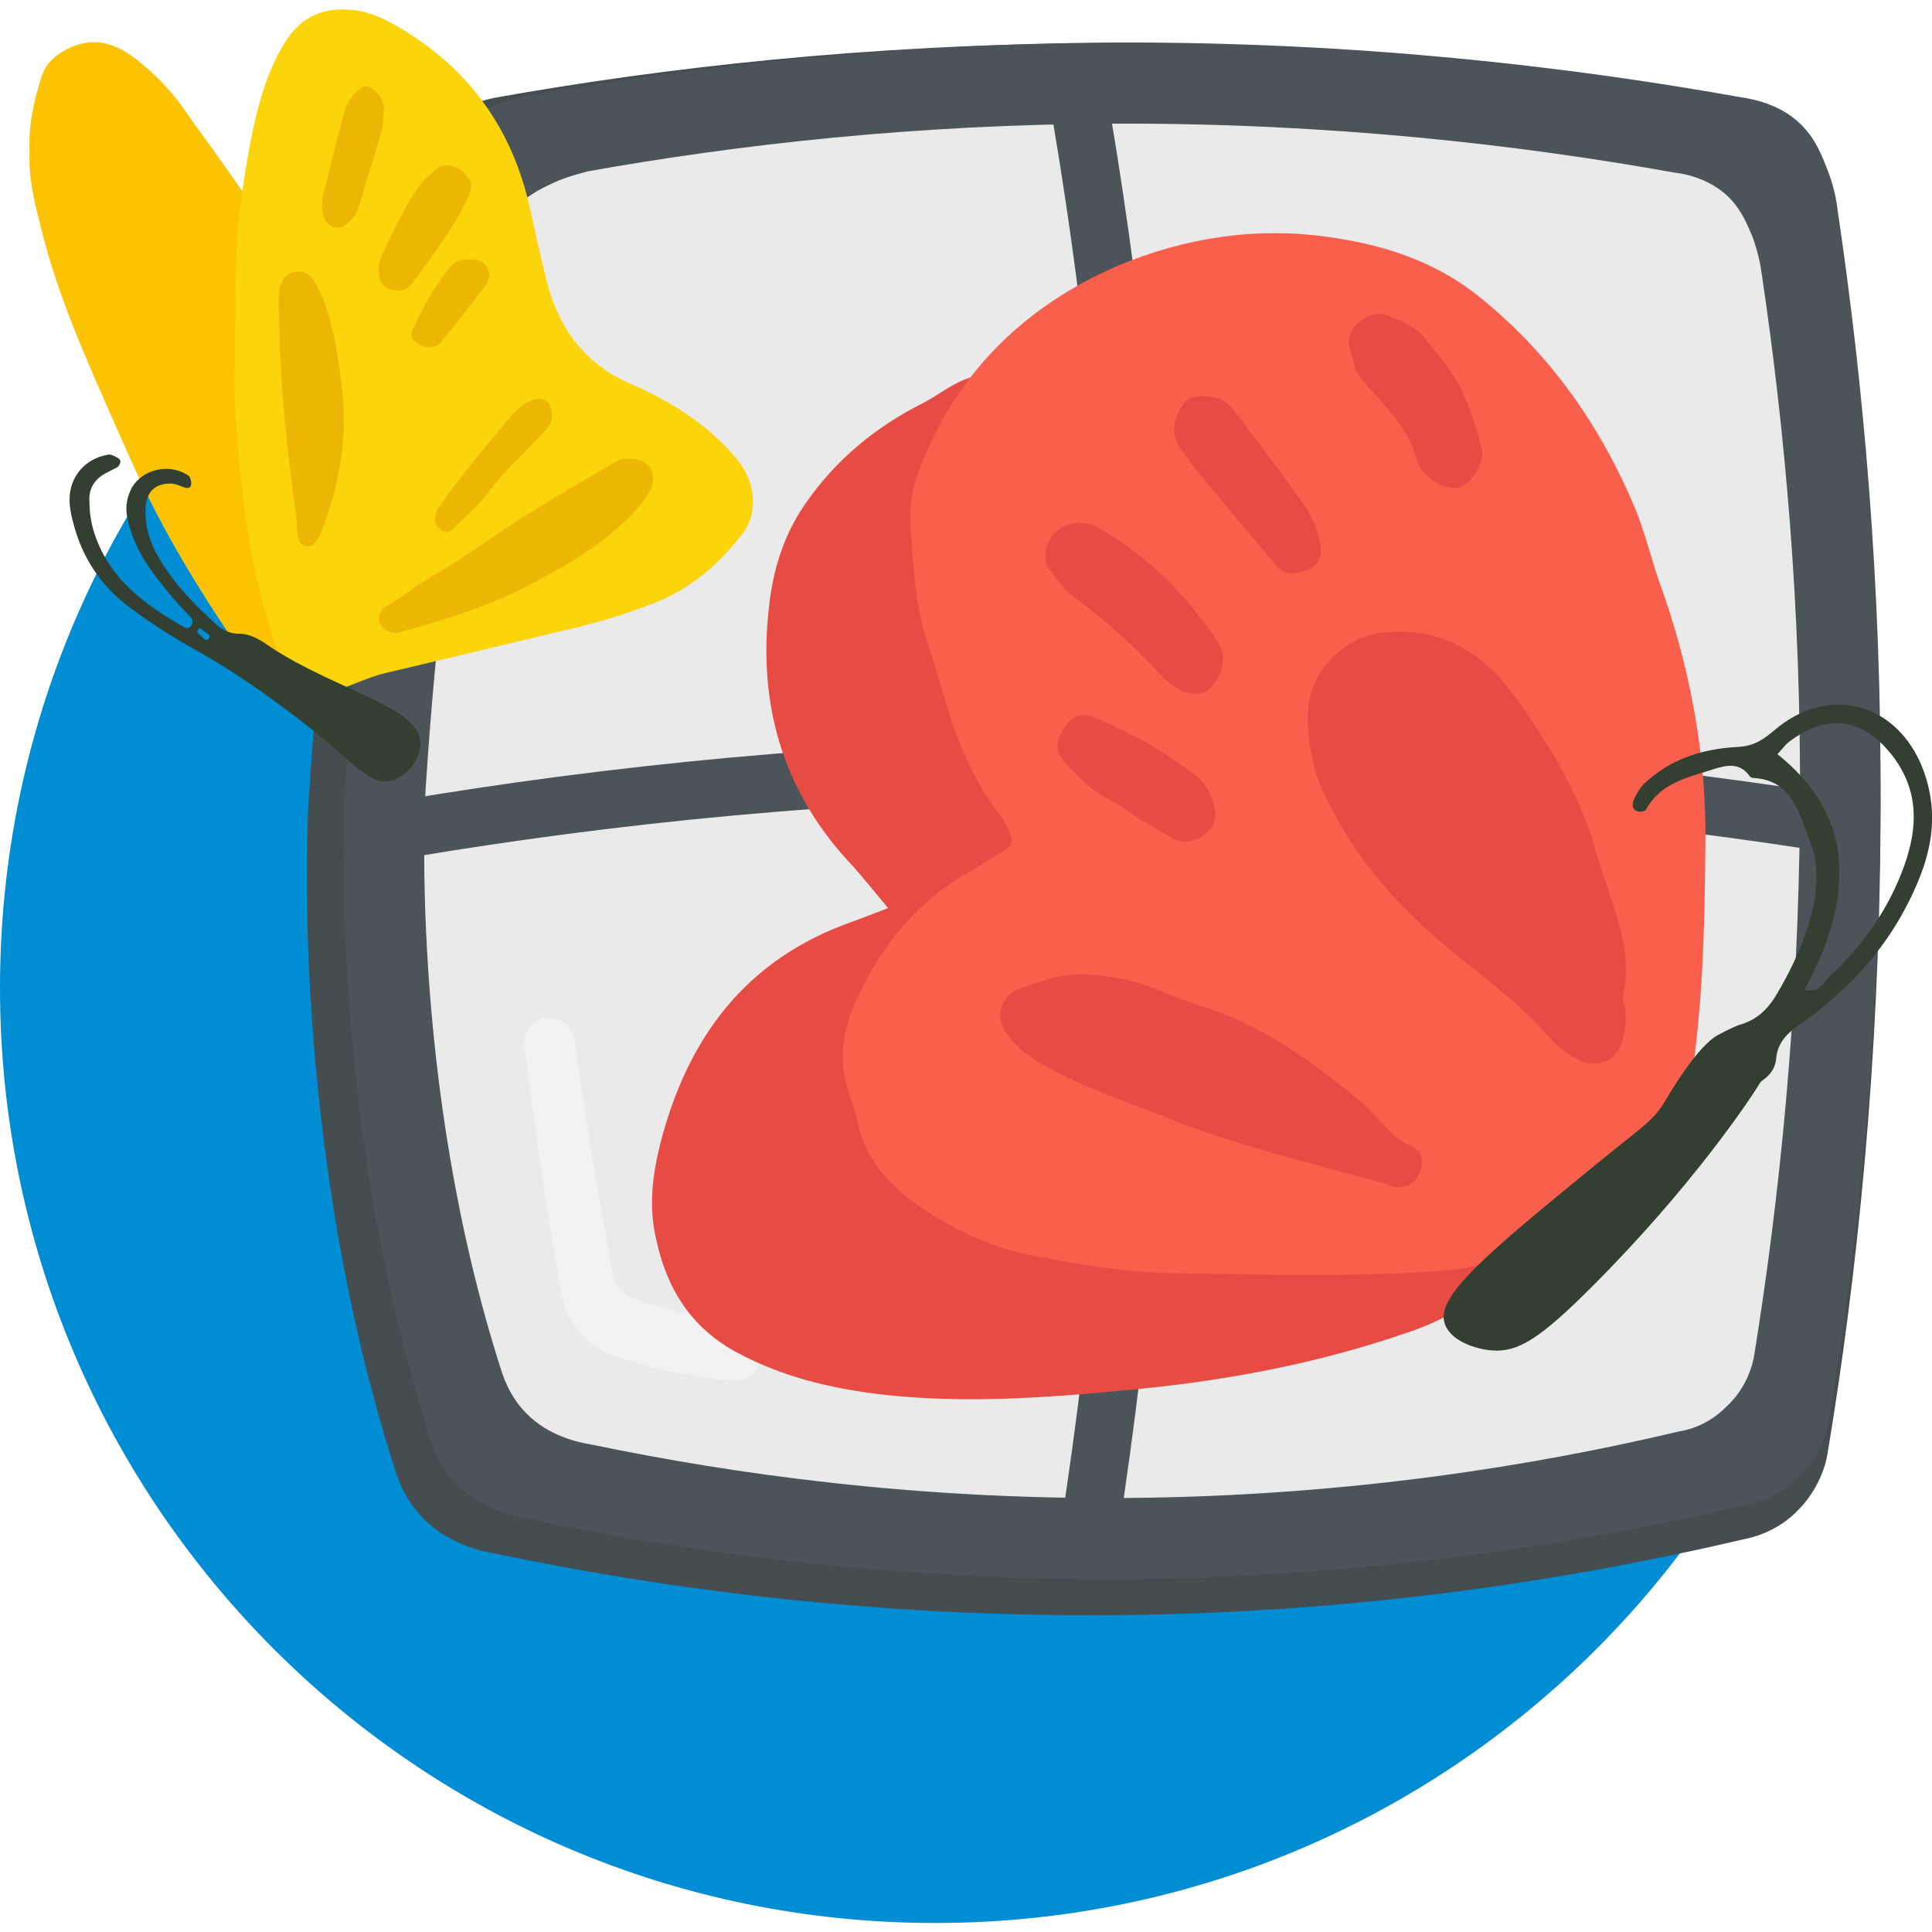
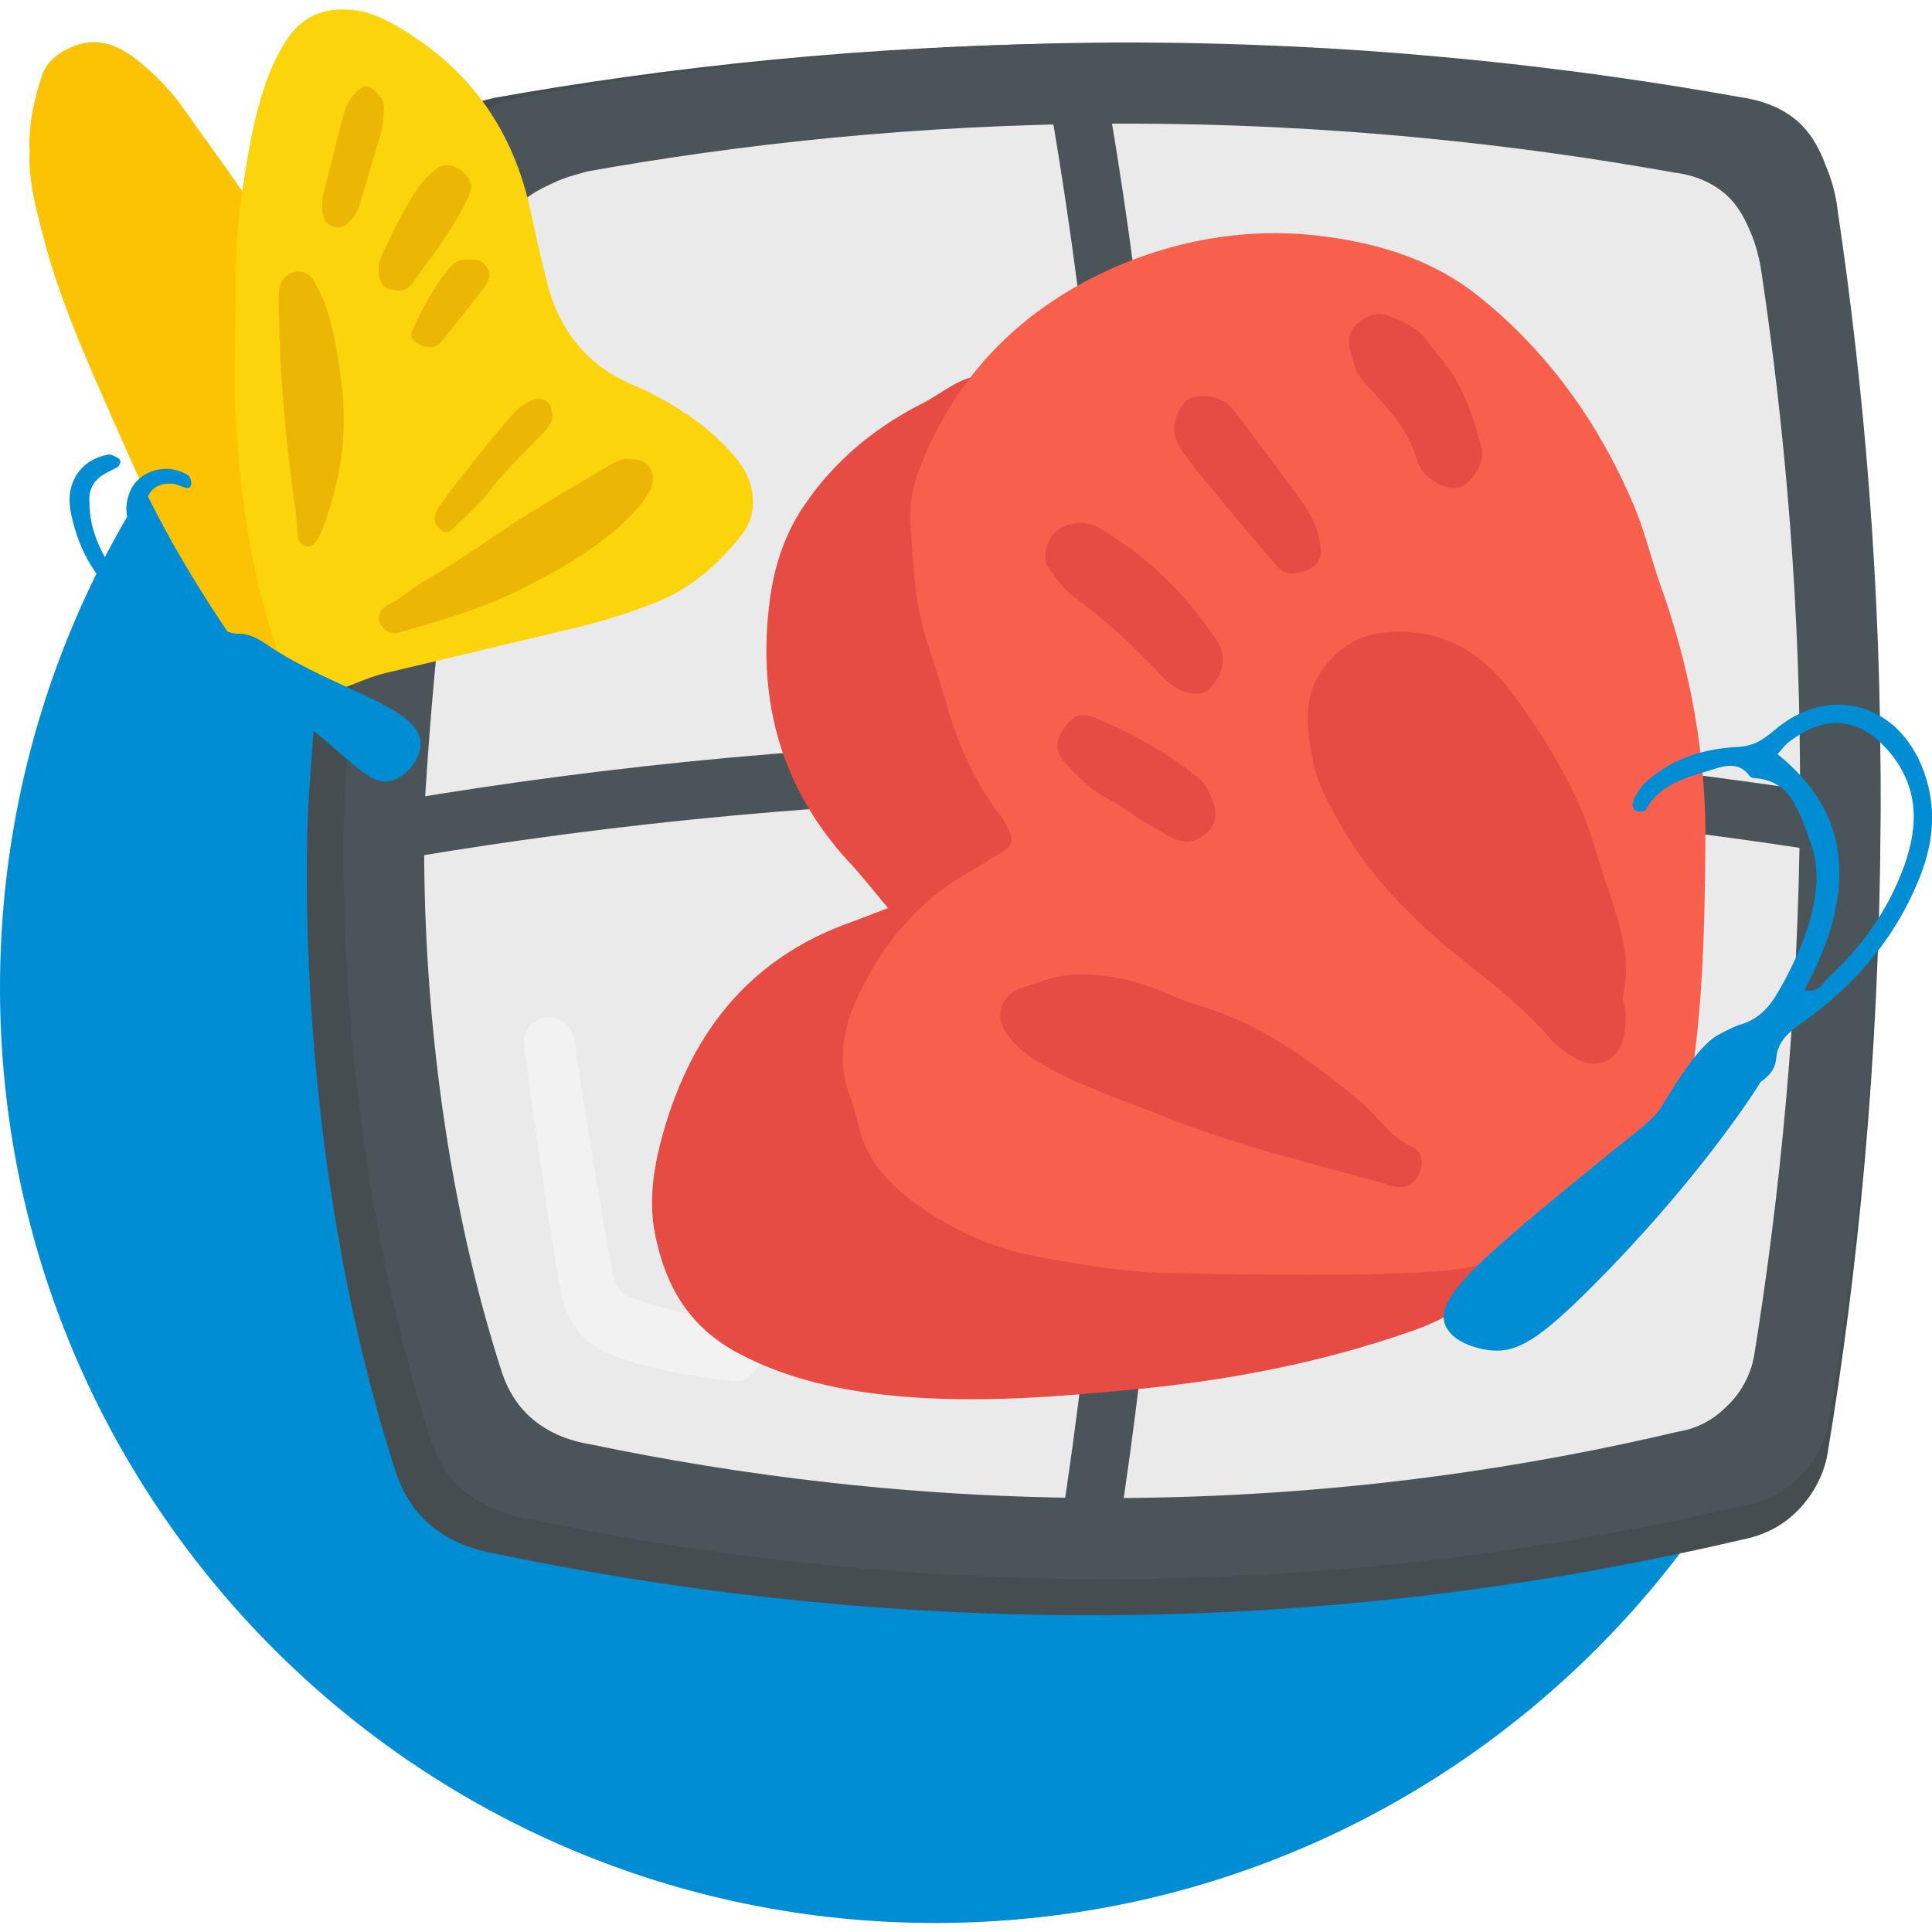
<svg xmlns="http://www.w3.org/2000/svg" id="Camada_1" x="0" y="0" version="1.1" viewBox="0 0 300 300" xml:space="preserve">
-   <style>.st4{fill:none;stroke:#4b5459;stroke-width:9;stroke-miterlimit:10}.st6{fill:#e74c44}.st8{fill:#333f31}</style>
+   <style>.st4{fill:none;stroke:#4b5459;stroke-width:9;stroke-miterlimit:10}.st6{fill:#e74c44}.st8{fill:#008dd3}</style>
  <circle cx="145.2" cy="153.4" r="145.2" fill="#008dd3" />
  <path fill="#454d51" d="M270.4 239.1c-25.6 6-58.7 11.4-97.5 11.7a451 451 0 01-95.7-9.5c-3.6-.6-8.5-2.1-12.1-6.2-.9-1-2.5-3.1-3.6-6.4-16.9-52.3-13.6-104-13.6-104 1.6-25 4.9-57.2 12.2-94.5.4-2.3 1.5-6.7 5-9.8 2.1-1.9 4.7-2.9 6.4-3.6 2.1-.8 3.9-1.3 5.2-1.6 26.3-4.7 57.9-8.3 93.8-8.5 38.2-.1 71.7 3.7 99.2 8.7 2.2.3 6.8 1.2 10.2 5 1.9 2.1 2.9 4.6 3.6 6.4 1.1 2.8 1.5 5.2 1.7 7 4 27 7 58.8 6.8 94.4-.2 36.9-3.6 69.7-8.2 97.4-.2 1.4-1.2 5.7-5 9.3-3.2 3.1-6.9 3.9-8.4 4.2z" />
  <path fill="#4b5459" d="M271 233.7c-25 5.9-57.4 11.1-95.3 11.5-37 .3-68.7-4.1-93.5-9.3-3.5-.6-8.3-2.1-11.8-6-.9-1-2.5-3-3.5-6.3-16.5-51.1-13.3-101.7-13.3-101.7 1.6-24.4 4.8-55.9 11.9-92.4.4-2.3 1.4-6.5 4.9-9.6 2.1-1.8 4.6-2.8 6.3-3.5 2-.8 3.8-1.3 5-1.5 25.7-4.6 56.6-8.1 91.7-8.3 37.3-.1 70.1 3.7 96.9 8.5 2.1.3 6.7 1.2 9.9 4.8 1.9 2.1 2.8 4.5 3.5 6.3 1.1 2.7 1.5 5.1 1.7 6.8 3.9 26.4 6.8 57.5 6.6 92.3-.2 36.1-3.5 68.1-8 95.2-.2 1.4-1.1 5.6-4.9 9.1-3.1 3.1-6.7 3.9-8.1 4.1z" />
  <path fill="#eaeaea" d="M260.6 222.3c-22.4 5.3-51.3 10-85.2 10.3-33.1.3-61.5-3.7-83.6-8.3-3.1-.5-7.4-1.8-10.6-5.4-.8-.9-2.2-2.7-3.2-5.6-14.8-45.7-11.9-90.9-11.9-90.9 1.4-21.8 4.3-50 10.7-82.6.3-2 1.3-5.8 4.4-8.6 1.9-1.6 4.1-2.5 5.6-3.2 1.8-.7 3.4-1.1 4.5-1.4 23-4.1 50.6-7.3 82-7.4 33.4-.1 62.7 3.3 86.7 7.6 1.9.2 6 1.1 8.9 4.3 1.7 1.9 2.5 4 3.2 5.6.9 2.4 1.3 4.6 1.5 6.1 3.5 23.6 6.1 51.4 5.9 82.5-.2 32.2-3.2 60.9-7.1 85.1-.2 1.2-1 5-4.4 8.1-2.9 2.9-6.1 3.6-7.4 3.8z" />
  <path d="M167 12.7c5.4 30.5 9.6 66.4 10.3 106.8.8 45.3-3 85.3-8.2 118.7" class="st4" />
  <path d="M57.2 129.7c30.5-5.4 66.4-9.6 106.8-10.3 45.3-.8 85.3 3 118.7 8.2" class="st4" />
  <path fill="#f2f2f2" d="M115 214.4c1.7-.4 3.1-2.1 3.2-4.2.2-2.5-1.4-4.8-3.5-5-8.7-1-14.1-2.7-17.1-3.9-1.2-.5-2.1-1.7-2.4-3.2-1.1-6.1-3.4-18.6-6-36.6-.3-2.1-2.1-3.6-4.2-3.5h-.2c-2.1.3-3.7 2.2-3.4 4.4 2.4 18.6 4.5 31.5 5.6 37.9.8 4.6 3.6 8.4 7.5 9.9 3.8 1.5 10 3.3 19.4 4.2.5.1.8 0 1.1 0" />
  <path d="M137.9 141c-2.3.9-3.9 1.5-5.5 2.1-16.6 5.8-25.7 18.1-29.9 34.6-1.2 4.8-1.8 9.7-.6 14.8 1.7 7.8 5.5 13.7 12.5 17.5 7.8 4.2 16.3 6 25.1 6.8 12.4 1.1 24.8.1 37.1-1.1 14.4-1.4 28.5-4.1 42.3-8.9 3.8-1.3 7.4-3 10.3-5.9 7.9-7.9 16.9-14.8 23.9-23.5 1.4-1.7 2.9-3.4 4.1-5.3 1.5-2.2 2.1-4.4-.6-6.5-2.2-1.6-2.4-4.5-2.5-6.8-.2-4.1-1.5-7.8-2.6-11.6-1.8-5.7-3.6-11.4-5.7-17.1-3.3-8.9-7.6-17.3-12-25.6-2.8-5.2-6-10.3-9.2-15.3-6-9.3-13.7-17.1-22.8-23.4-9.3-6.4-20-8.5-31.1-9.2-6.3-.4-12.3 1-18.5 1.7-3.3.4-5.9 2.7-8.7 4.2-7.4 3.7-13.7 8.8-18.5 15.8-3.4 4.9-5 10.4-5.6 16-1.7 14.8 2 28.1 12.2 39.3 1.9 2 3.7 4.3 6.3 7.4z" class="st6" />
  <path fill="#f8604d" d="M257.5 89.9c-1.2-3.6-2.1-7.2-3.5-10.7-5.4-13-13.3-24.3-24.4-33.2-6.9-5.5-14.8-8-23.3-9.2-11.3-1.6-22.4.1-32.8 4.5C159 47.6 148.4 58 142.7 73c-1.1 2.8-1.5 5.8-1.3 8.8.4 6.2.7 12.4 2.7 18.3 1.1 3.3 2.1 6.7 3.1 10 1.8 6 4.3 11.6 8.2 16.6.6.8 1 1.7 1.4 2.6.5 1 .4 1.9-.6 2.6-1.9 1.2-3.8 2.4-5.7 3.5-8.3 4.7-14 11.8-17.8 20.5-1.9 4.4-2.5 9.1-.9 13.8.5 1.4 1 2.8 1.3 4.3 1.5 7.2 6.5 11.5 12.4 15.1 4.5 2.7 9.4 4.8 14.5 5.8 7.3 1.4 14.7 2.7 22.2 2.8 13.6.2 27.2.6 40.8-.3 8.2-.5 15.5-3.3 21.6-9 1.5-1.4 2.8-2.8 4.3-4.2 2-1.9 3.9-3.8 6.8-4.3 2.8-.5 4.3-2.5 5.1-5 .7-2.1 1.3-4.3 1.7-6.5 1.9-12 2.2-24.2 2.3-36.4.3-14.3-2.3-28.4-7.3-42.1z" />
  <path d="M272.2 120.8c-.2 0-.5-.2-.6-.4-1.5-2-3.5-1.6-5.4-1-4 1.3-8.3 2.1-10.6 6.3-.1.3-.9.4-1.3.3-.9-.3-.9-1.1-.6-1.8.4-.9.9-1.8 1.6-2.5 4-3.8 9-5.4 14.3-5.7 2.6-.1 4-1 5.8-2.5 8.5-7.4 19.4-4.4 23.3 6.2 2 5.5 1.6 10.7-.4 16-3.7 9.6-10 17.1-18.3 23-2.2 1.5-4 3-4.2 5.7-.2 2.3-2.1 3.3-2.4 3.6-1.9 3.1-10.9 16.5-26.2 31.8-8.1 8.1-11.5 10.2-15.5 9.9-2.6-.2-6.6-1.5-7.4-4.3-1.3-4.2 6.9-11 23.3-24.4 7.8-6.4 9.1-6.9 11-10.1.9-1.5 5-8.5 8.2-10.2 1.6-.9 3.1-1.5 3.1-1.5 3-.8 4.7-2.6 6.1-5 1.9-3.2 3.5-6.6 4.7-10.2 1.6-5 1.9-9.7.3-13.5-1.8-5-3.1-9.4-8.8-9.7zm11.9 30.8c5.2-4.8 9.2-10.5 11.6-17.2 2.1-5.9 2.3-11.6-1.8-17-4.6-5.9-10.1-6.8-16.1-2.2-.6.4-1 1.1-1.8 1.9 5.6 4.5 9.4 10.2 9.6 17.6.2 6.8-2.2 13-5.4 19 2.3.6 2.9-1.2 3.9-2.1z" class="st8" />
  <path d="M247.8 132.2c-2-7.6-6.9-16.4-13-24.6-4.9-6.6-11.3-10.2-19.8-9.4-3.8.4-6.9 2.2-9.2 5.2-3.7 4.5-2.9 9.8-1.9 14.9.6 3.1 2.1 5.9 3.7 8.8 5.1 9.3 12.5 16.5 20.7 22.9 4.3 3.4 8.5 6.8 12.1 10.9 1.1 1.3 2.5 2.4 4 3.3 3.6 2.2 7.1.5 7.8-3.6.2-1.2.3-2.5.2-3.7 0-.7-.6-1.5-.4-2.2 1.7-7.3-1.5-13.6-4.2-22.5zm-86.4 20.3c-1.2.4-2.4.7-3.5 1.2-2.4 1.1-3.3 4-1.9 6.3 1.5 2.4 3.6 4 6.1 5.4 6.1 3.5 12.8 5.6 19.2 8.2 10.8 4.3 22.2 7 33.4 10.1.7.2 1.4.6 2.1.6 1.7.2 2.9-.6 3.6-2.1.7-1.4.5-3.4-.9-4-3.6-1.5-5.5-4.9-8.3-7.2-7.5-6.2-15.2-11.9-24.8-14.8-3.8-1.1-7.3-3.1-11.2-4-4.6-1-9.3-1.5-13.8.3zm1.1-64.8c1.1 1.4 2.2 3.4 3.9 4.7 5.2 3.8 9.9 8.1 14.2 12.8.5.5 1.1 1 1.7 1.4 2.1 1.4 4.3 1.5 5.5.4 1.9-1.9 2.7-4.7 1.6-6.8-.7-1.3-1.6-2.4-2.5-3.6-4.3-5.8-9.5-10.6-15.7-14.3-2-1.3-4.1-1.5-6.3-.4-1.7.7-3.1 3.5-2.4 5.8zm47.7-31.5c.3 2.1 1.9 3.4 3.2 4.9 2.8 3.1 5.6 6.3 6.7 10.6.1.2.2.5.3.7 1.1 2.1 4.2 3.8 6.2 3.3 1.8-.5 4-3.8 3.5-6-.9-3.4-1.9-6.7-3.5-9.8-1.3-2.6-3.4-4.8-5.2-7.2-1.4-1.9-3.5-2.7-5.6-3.6-1.8-.8-3.5-.1-4.9 1-1.4 1.2-1.8 2.9-1.1 4.8.1.3.2.8.4 1.3zm-6 25.3c-.2-.4-.9-2-1.9-3.4-3.3-4.6-6.7-9.1-10.1-13.6-.6-.8-1.2-1.6-2-2.1-1.9-1.2-5.3-1.2-6.2 0-1.6 2.1-2.4 4.4-.9 6.9.8 1.3 1.7 2.4 2.6 3.6 3.9 4.7 7.8 9.5 11.8 14.1.9 1.1 1.8 2.3 3.7 2 3.9-.8 4.8-2.3 3-7.5zm-15.9 42.9c-.5-1.4-1.1-2.7-2.3-3.7-4.9-3.9-10.3-6.9-16.1-9.3-1.9-.8-3.4-.2-4.5 1.4-1.5 2.2-1.6 3.7-.3 5.3 2.1 2.4 4.4 4.7 7.4 6.2 1.5.7 2.9 1.9 4.3 2.8 1.7 1 3.4 2 5.2 3 2 1.1 3.9.6 5.5-.9 1.4-1.3 1.5-3.1.8-4.8z" class="st6" />
  <path fill="#fbc304" d="M4.6 23.6c-.2 4.1.8 8 1.8 11.9C9 46.1 13.5 56 17.9 66c2 4.5 4 9.1 6.3 13.5 3.4 6.6 7.3 12.9 11.4 19 1.6 2.4 3.8 4.4 5.9 6.4 1.4 1.3 3.2 1.4 4.8 2 .5.2 1.3-.2 1.8-.5 1.5-1 2.7-2.3 3.7-3.8 1.3-1.9 2.5-3.7 3.7-5.6.4-.7.8-1.4 1.3-2 2.9-3.2 5.6-6.7 8.8-9.6 2.5-2.3 4.6-4.9 7-7.3 2-2.1 3.4-4.6 3.9-7.6.2-1.1.4-2.2-.1-3.3-.3-.7-.4-1.5-.7-2.3-1.8-4.8-5.1-7.6-10.3-8.2-1.9-.2-3.7-.9-5.7-.9-3.8-.1-6.7-2.1-8.9-5-2.3-3.3-4.6-6.6-6.5-10.1-4.5-8.7-10.6-16.4-16.2-24.4-1.9-2.6-4.2-4.9-6.7-6.9-3-2.4-6.3-3.8-10.3-2.1-2.2 1-3.9 2.3-4.6 4.5-1.3 3.9-2.1 7.8-1.9 11.8z" />
  <path fill="#fbd40b" d="M36.5 52.7c0 3.5-.2 7.1 0 10.6.7 12.8 2.3 25.5 6.6 37.8.4 1.1.7 2.1 1.2 3.2 1.3 3 3.7 4.1 7 3.2 2.9-.8 5.6-2.3 8.6-3 9.8-2.3 19.6-4.7 29.4-7 4.2-1 8.3-2.3 12.4-3.9 5.6-2.2 9.9-6 13.5-10.6 2.6-3.3 2.2-8-.7-11.6-3.4-4.2-7.7-7.3-12.4-9.8-1.1-.6-2.3-1.2-3.5-1.7-7.4-3-11.8-8.6-13.7-16.2-1-4-1.9-8.1-2.8-12.2-2.9-12.1-9.7-21.2-20.4-27.4-2.4-1.4-4.8-2.5-7.7-2.6-4.6-.3-7.8 1.7-10 5.5-2.3 3.8-3.5 7.9-4.5 12.1-1 4.5-1.7 9.1-2.3 13.7-.8 6.7-.6 13.3-.7 19.9z" />
  <path d="M14.5 82.3c2.2 7.4 7.8 11.5 14.1 15.1.5.3 1 0 1.2-.4.1-.2.1-.7 0-.9-.9-1.1-2-2.1-2.9-3.2-3.2-3.8-6.3-7.7-7.2-12.9-.2-1.4 0-2.5.5-3.7 1.2-3 5.5-4.7 9-2.5.3.2.5.8.5 1.2 0 .9-.6.9-1.3.6-.6-.2-1.2-.5-1.8-.5-2.5-.1-3.9 1.3-4 3.8-.1 2.3.4 4.4 1.4 6.5 2.3 4.5 5.8 8.1 9.5 11.5 1 .9 2.2 1.5 3.5 1.5 2.1 0 3.6 1.1 5.2 2.2 10.3 6.7 23 9.2 23.1 14.8.1 2.4-2.1 5.1-4.4 5.8-3.8 1.1-6.4-3.7-17-11.4-4.5-3.3-8.5-6.1-14.1-9.2-3.2-1.8-6.3-3.8-9.3-6-4.8-3.5-7.8-8-9.2-13.7-.3-1.1-.5-2.2-.5-3.3 0-3.6 2.4-6.4 6-7 .4-.1.9.2 1.3.4.3.1.6.4.6.7 0 .2-.2.6-.4.8-.7.4-1.4.7-2.1 1.1-1.7 1-2.5 2.5-2.3 4.5 0 1.4.2 2.8.6 4.2zM31 97.5c-.7.6-.2.9.3 1.3.3.4.7.8 1.1.4.4-.5-.1-.8-.5-1-.4-.3-.9-.8-.9-.7z" class="st8" />
  <path fill="#ebb704" d="M97.9 71.3c-1.3-.3-2.5.5-3.5 1.1-4.3 2.5-8.5 5-12.7 7.6-5.1 3.2-10 6.9-15.3 9.9-2.2 1.3-4.1 3-6.4 4.2-1.1.6-1.4 1.9-.9 2.9.6 1 1.7 1.5 2.9 1.2 6.4-1.8 12.9-3.7 18.9-6.7 6.3-3.2 12.4-6.6 17.4-11.8 1.1-1.2 2.1-2.4 2.8-3.9.9-2.6-.4-4.6-3.2-4.5zm-39.1-30c-.1 2.1.5 3.3 1.7 3.6 1.3.4 2.7.3 3.5-.9 3.2-4.4 6.5-8.6 8.8-13.6.7-1.6.4-2.5-1-3.8-1.2-1-2.9-1.3-4-.4-1 .8-2 1.7-2.7 2.7-2.3 3.3-4 6.9-5.7 10.5-.4.8-.5 1.6-.6 1.9zM50 32.5c.1.3.1.9.4 1.5.4 1.2 2.2 1.7 3.2 1 1-.8 1.8-1.7 2.2-3.1 1.1-3.8 2.3-7.6 3.4-11.4.3-1.1.3-2.2.4-3.3.2-1.4-.6-2.4-1.6-3.3-.7-.6-1.4-.7-2.1-.1-1.2.9-2 2.1-2.4 3.5-1.2 4.3-2.2 8.6-3.3 12.9-.2.7-.1 1.4-.2 2.3zm17.5 48c0 1 .5 1.4 1 1.8.6.5 1.2.4 1.7-.1 2-1.9 4.1-3.7 5.7-5.8 2.2-3 4.9-5.5 7.5-8.2.7-.7 1.4-1.4 1.9-2.2.6-.8.5-1.8.2-2.8-.3-1.1-1.6-1.5-2.7-1.1-2.1.7-3.4 2.4-4.7 4-2.7 3.2-5.3 6.4-7.8 9.7-.9 1.1-1.7 2.3-2.5 3.5-.2.4-.2.9-.3 1.2zm5.2-40.2c-1.2-.1-2.2.4-2.9 1.3-2.4 3-4.3 6.3-5.8 9.8-.4.9.2 1.6.9 2 1.1.7 2.8.7 3.5-.2 2.3-2.8 4.6-5.7 6.8-8.6.7-.9 1.2-1.9.4-3.1-.7-1.1-1.7-1.3-2.9-1.2zM43.4 52.4c.3 8.8 1.2 17.9 2.5 27 .2 1.4.2 2.9.4 4.3.1.4.5.8.9 1 .6.3 1.3.1 1.7-.4.4-.5.7-1.1 1-1.7 2.9-7.5 4.2-15.1 3.1-23.2-.5-4-1.1-8-2.4-11.8-.5-1.4-1.1-2.7-1.8-3.9-.7-1.3-2-1.8-3.3-1.4-1.2.3-1.8 1.3-2.1 2.4-.3 2.4 0 4.9 0 7.7z" />
</svg>
